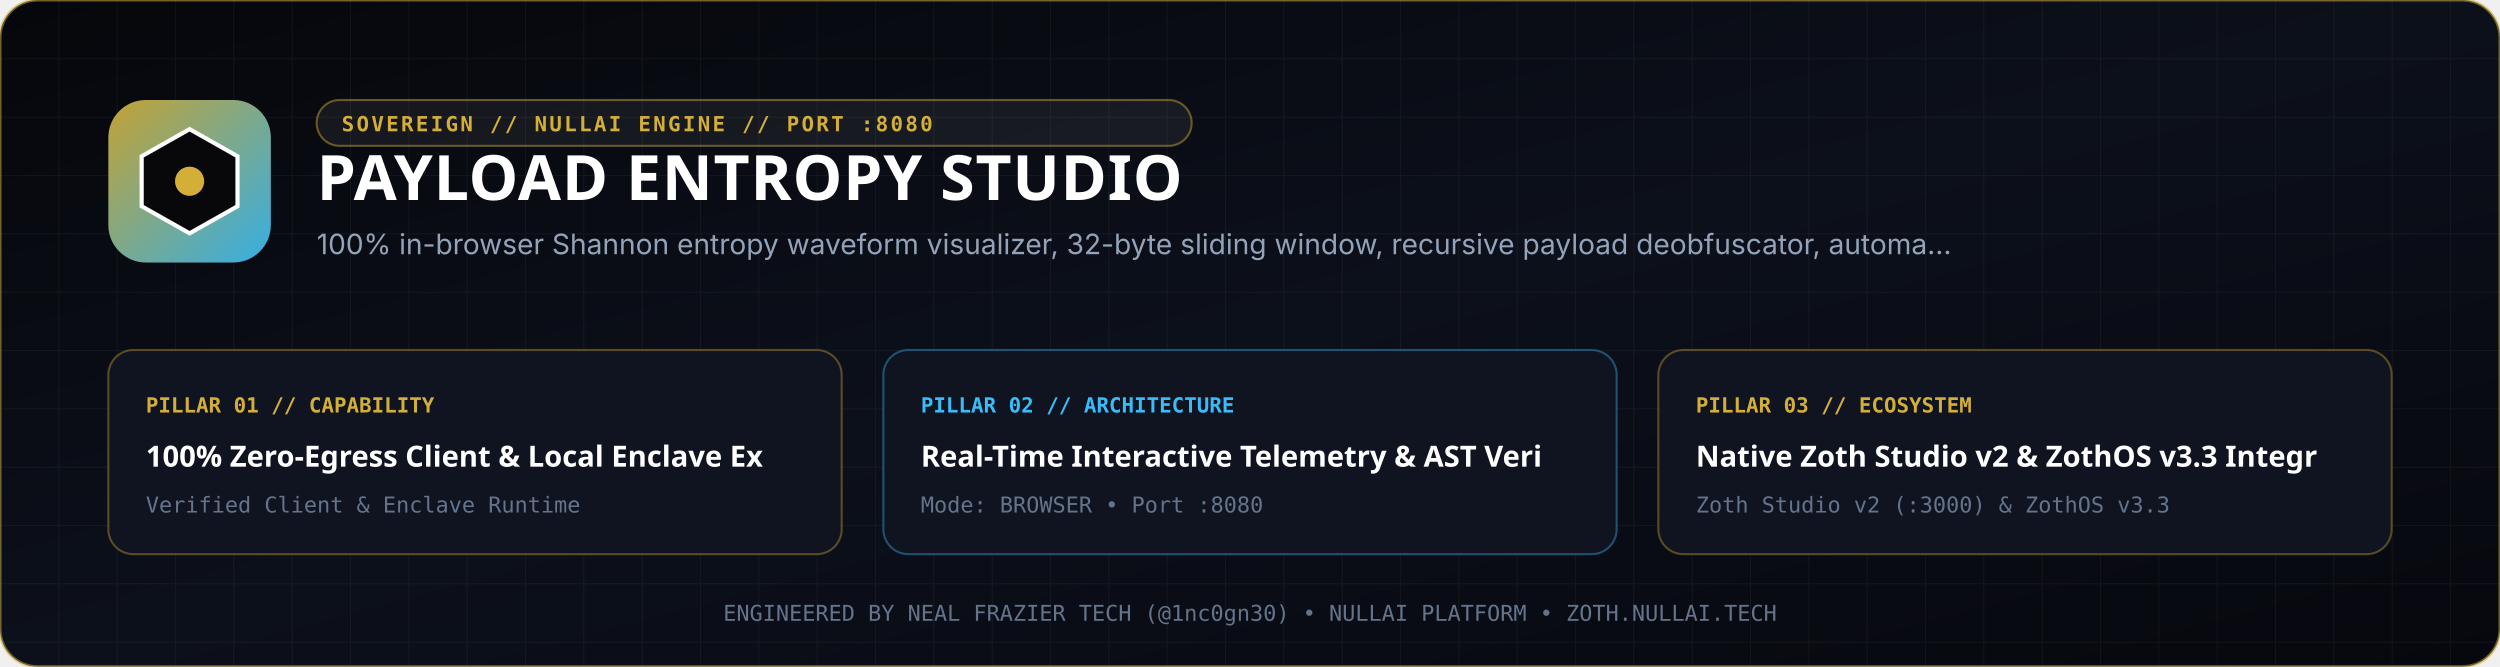
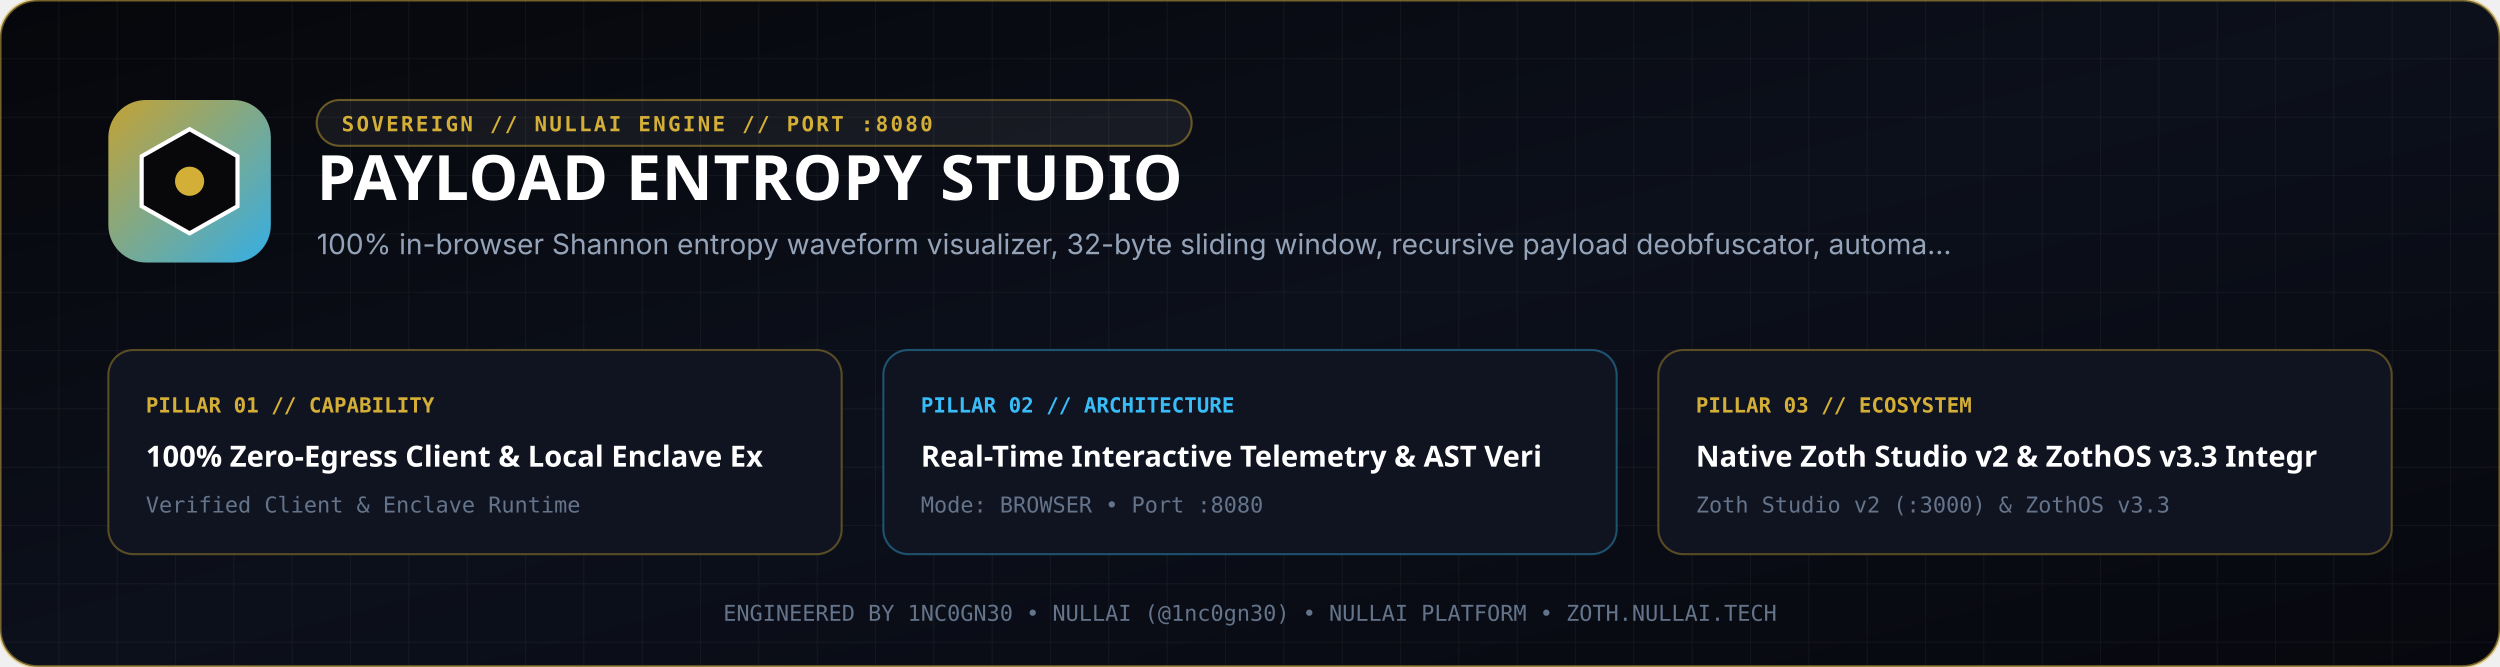
<svg xmlns="http://www.w3.org/2000/svg" viewBox="0 0 1200 320" width="100%" height="100%">
  <defs>
    <linearGradient id="bg" x1="0%" y1="0%" x2="100%" y2="100%">
      <stop offset="0%" stop-color="#06070B" />
      <stop offset="50%" stop-color="#0C101B" />
      <stop offset="100%" stop-color="#07080E" />
    </linearGradient>
    <linearGradient id="accent" x1="0%" y1="0%" x2="100%" y2="100%">
      <stop offset="0%" stop-color="#D4AF37" />
      <stop offset="100%" stop-color="#38BDF8" />
    </linearGradient>
    <pattern id="grid" width="28" height="28" patternUnits="userSpaceOnUse">
      <path d="M 28 0 L 0 0 0 28" fill="none" stroke="rgba(255,255,255,0.04)" stroke-width="1" />
    </pattern>
  </defs>
  <rect width="1200" height="320" rx="18" fill="url(#bg)" stroke="#D4AF37" stroke-opacity="0.5" stroke-width="1.5" />
  <rect width="1200" height="320" rx="18" fill="url(#grid)" />
  <g transform="translate(52, 48)">
    <rect width="78" height="78" rx="18" fill="url(#accent)" opacity="0.92" />
    <polygon points="39,14 62,27 62,51 39,64 16,51 16,27" fill="#08080B" stroke="#FFFFFF" stroke-width="2" />
    <circle cx="39" cy="39" r="7" fill="#D4AF37" />
  </g>
  <g transform="translate(152, 62)">
    <rect x="0" y="-14" width="420" height="22" rx="11" fill="rgba(255,255,255,0.06)" stroke="#D4AF37" stroke-opacity="0.45" />
    <text x="12" y="1" fill="#D4AF37" font-family="JetBrains Mono, monospace" font-size="10" font-weight="700" letter-spacing="1.1">SOVEREIGN // NULLAI ENGINE // PORT :8080</text>
    <text x="0" y="34" fill="#FFFFFF" font-family="Syne, Space Grotesk, sans-serif" font-size="30" font-weight="800" letter-spacing="0.4">PAYLOAD ENTROPY STUDIO</text>
    <text x="0" y="60" fill="#94A3B8" font-family="Inter, sans-serif" font-size="13.5">100% in-browser Shannon entropy waveform visualizer, 32-byte sliding window, recursive payload deobfuscator, automa...</text>
  </g>
  <g transform="translate(52, 168)">
    <rect x="0" y="0" width="352" height="98" rx="12" fill="#101320" stroke="#D4AF37" stroke-opacity="0.38" />
    <text x="18" y="30" fill="#D4AF37" font-family="JetBrains Mono, monospace" font-size="10" font-weight="700">PILLAR 01 // CAPABILITY</text>
    <text x="18" y="56" fill="#FFFFFF" font-family="Space Grotesk, sans-serif" font-size="14" font-weight="700">100% Zero-Egress Client &amp; Local Enclave Ex</text>
    <text x="18" y="78" fill="#64748B" font-family="JetBrains Mono, monospace" font-size="10.5">Verified Client &amp; Enclave Runtime</text>
    <rect x="372" y="0" width="352" height="98" rx="12" fill="#101320" stroke="#38BDF8" stroke-opacity="0.38" />
    <text x="390" y="30" fill="#38BDF8" font-family="JetBrains Mono, monospace" font-size="10" font-weight="700">PILLAR 02 // ARCHITECTURE</text>
    <text x="390" y="56" fill="#FFFFFF" font-family="Space Grotesk, sans-serif" font-size="14" font-weight="700">Real-Time Interactive Telemetry &amp; AST Veri</text>
    <text x="390" y="78" fill="#64748B" font-family="JetBrains Mono, monospace" font-size="10.5">Mode: BROWSER • Port :8080</text>
    <rect x="744" y="0" width="352" height="98" rx="12" fill="#101320" stroke="#D4AF37" stroke-opacity="0.38" />
    <text x="762" y="30" fill="#D4AF37" font-family="JetBrains Mono, monospace" font-size="10" font-weight="700">PILLAR 03 // ECOSYSTEM</text>
    <text x="762" y="56" fill="#FFFFFF" font-family="Space Grotesk, sans-serif" font-size="14" font-weight="700">Native Zoth Studio v2 &amp; ZothOS v3.3 Integr</text>
    <text x="762" y="78" fill="#64748B" font-family="JetBrains Mono, monospace" font-size="10.5">Zoth Studio v2 (:3000) &amp; ZothOS v3.3</text>
  </g>
  <text x="600" y="298" text-anchor="middle" fill="#64748B" font-family="JetBrains Mono, monospace" font-size="10.5">
-     ENGINEERED BY NEAL FRAZIER TECH (@1nc0gn30)  •  NULLAI PLATFORM  •  ZOTH.NULLAI.TECH
+     ENGINEERED BY 1NC0GN30 • NULLAI (@1nc0gn30)  •  NULLAI PLATFORM  •  ZOTH.NULLAI.TECH
  </text>
</svg>
